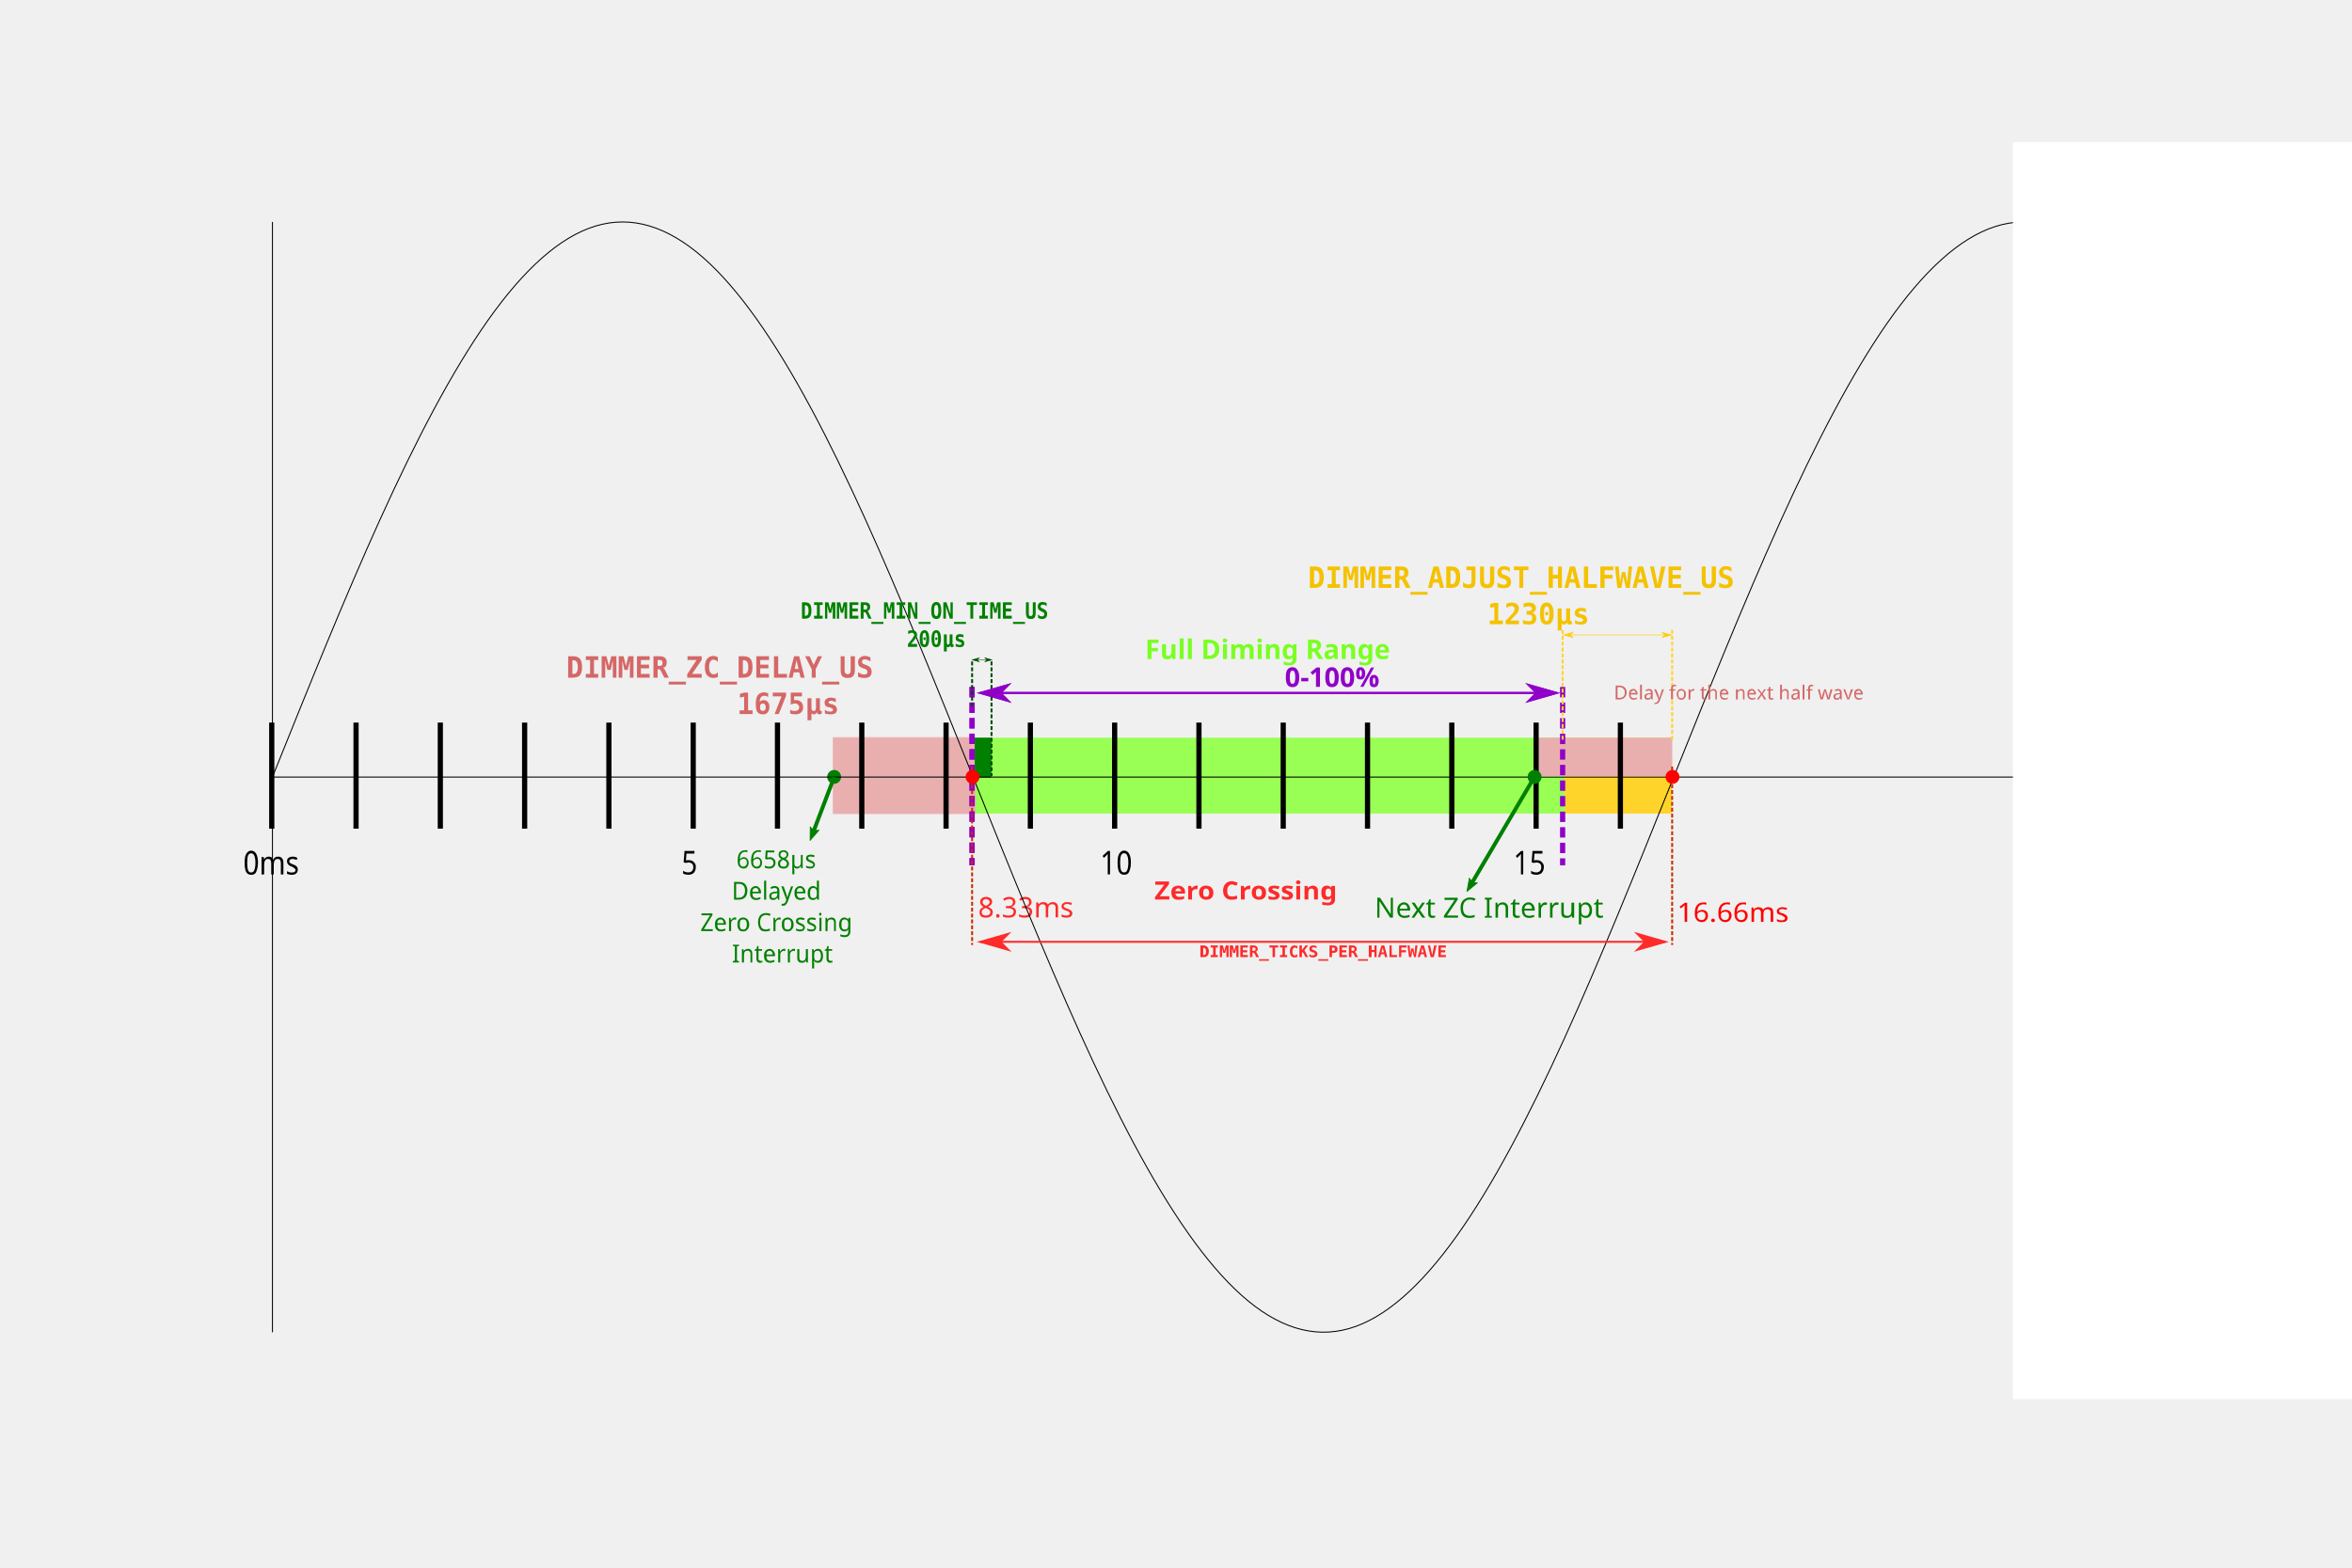
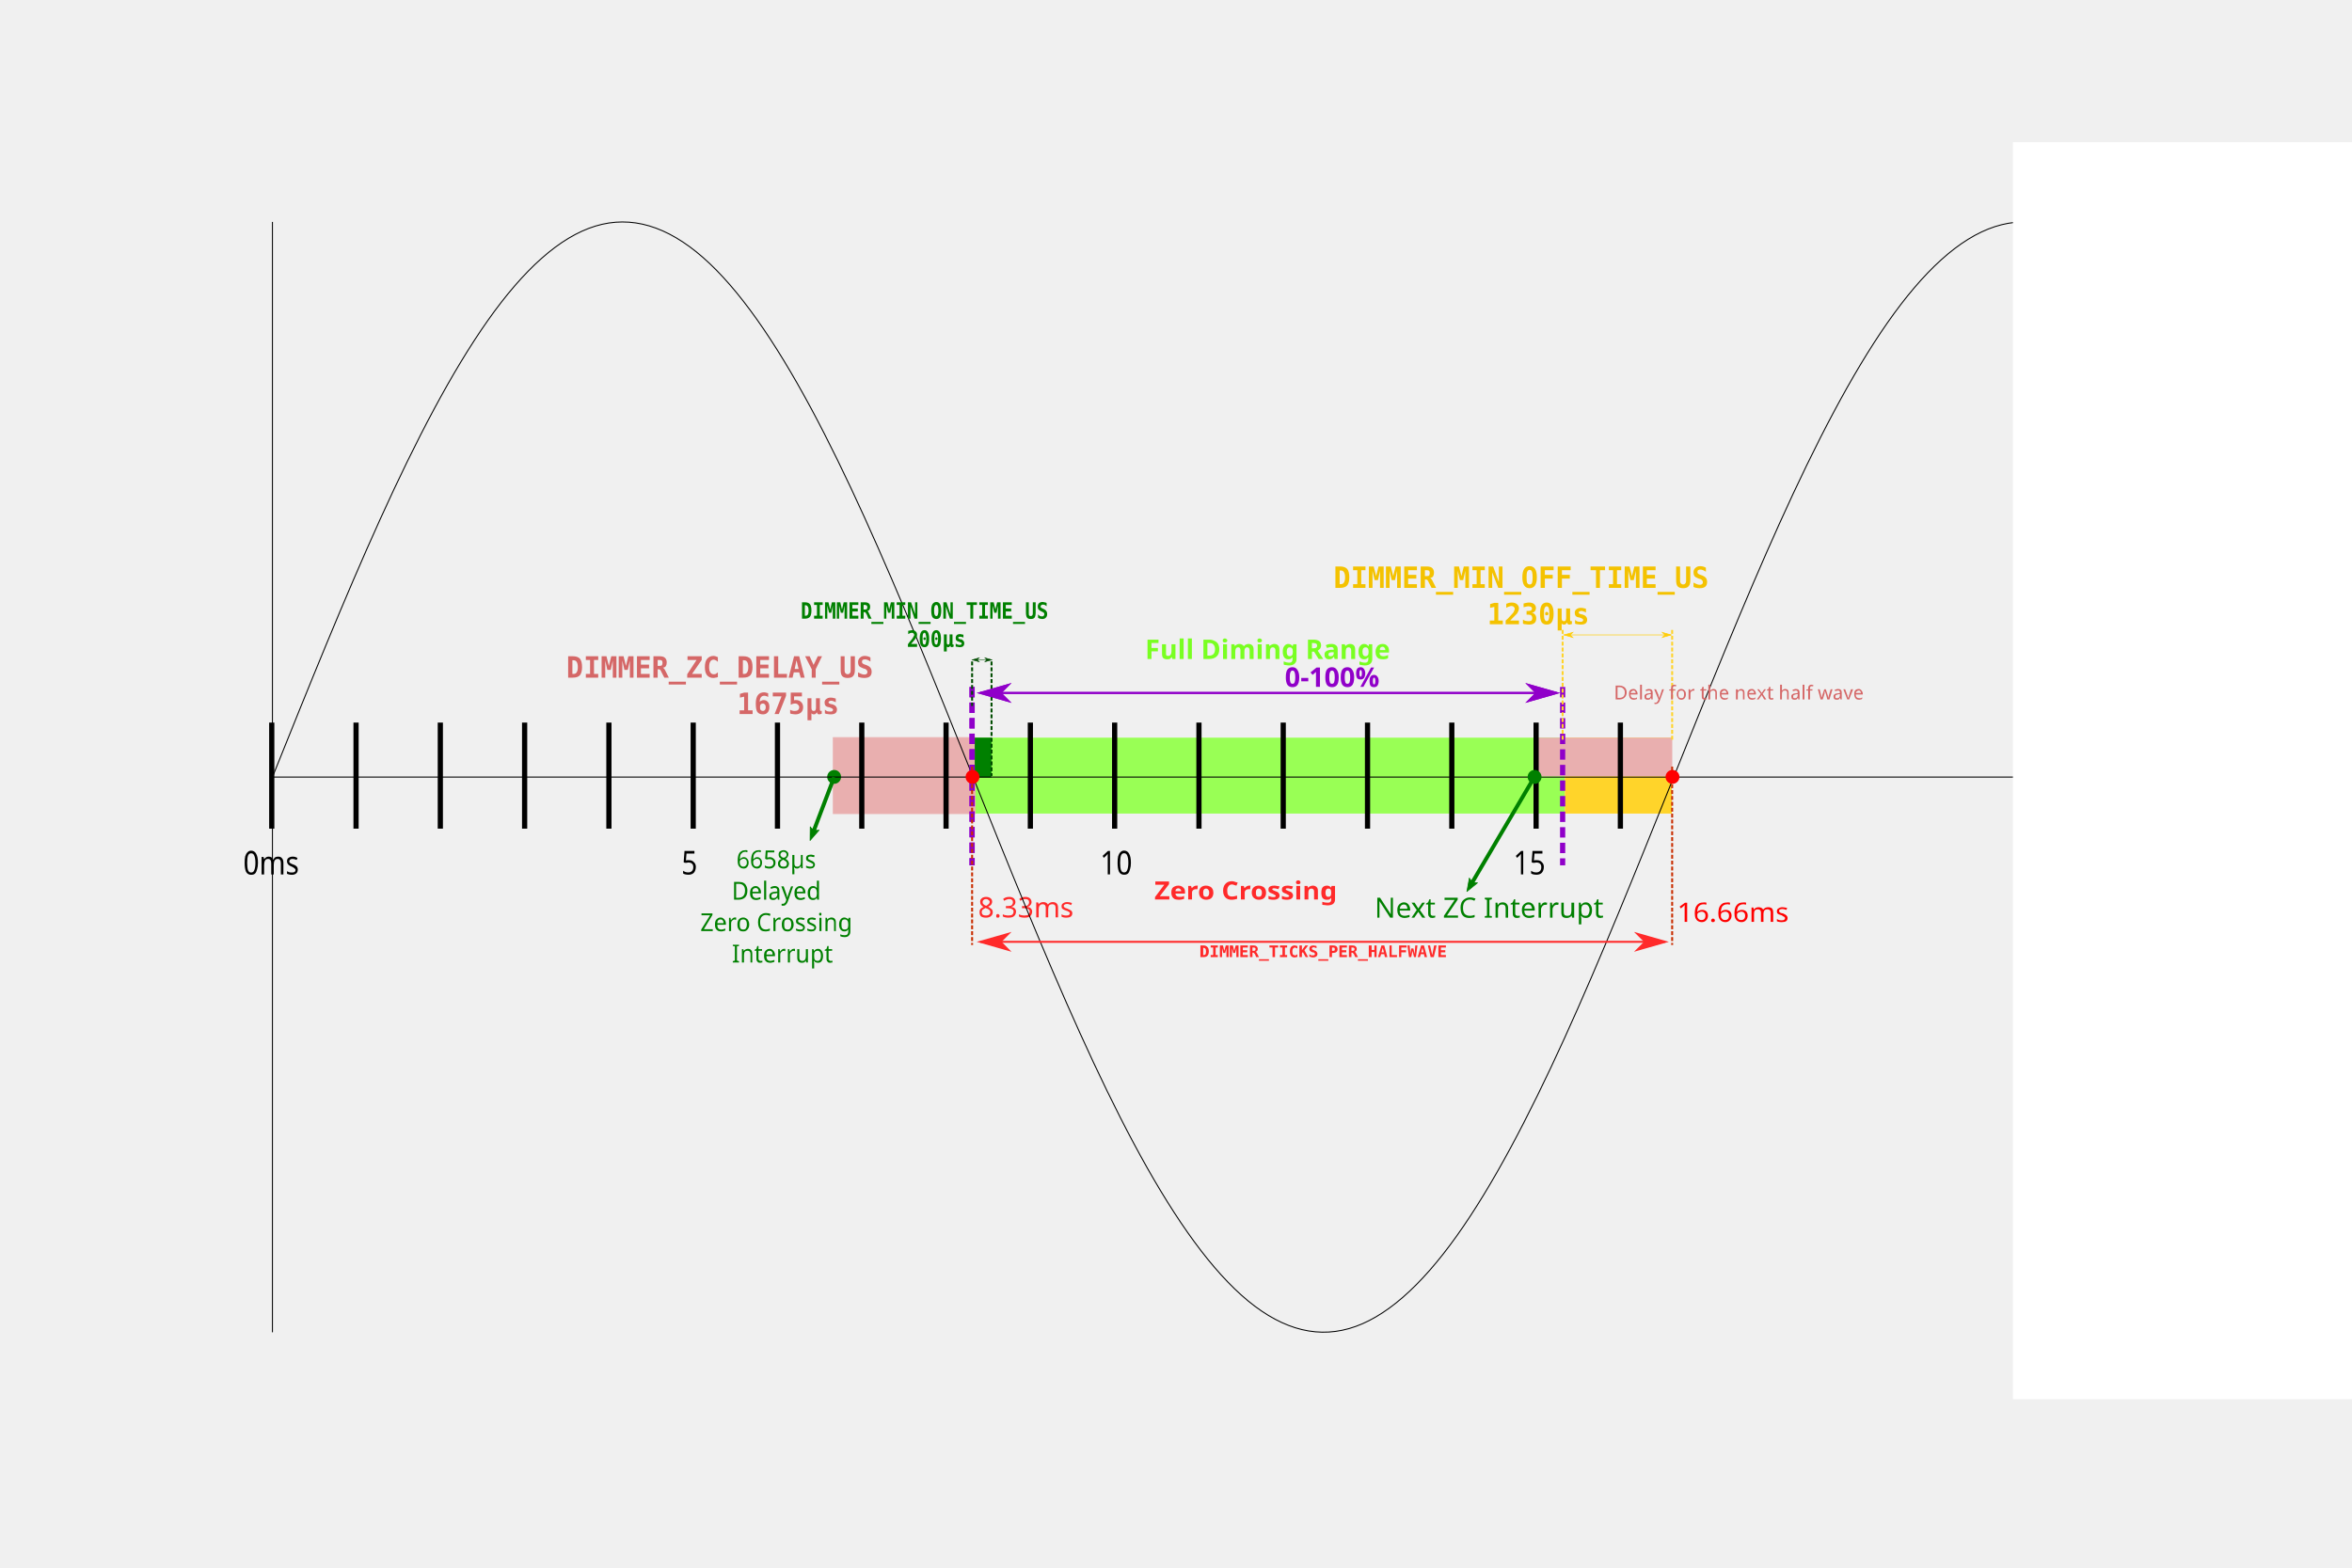
<svg xmlns="http://www.w3.org/2000/svg" width="120mm" height="80mm" viewBox="0 0 120 80" version="1.1" id="svg8">
  <defs id="defs2">
    <marker orient="auto" refY="0" refX="0" id="marker19176" style="overflow:visible">
      <path id="path19174" d="M 0,0 5,-5 -12.5,0 5,5 Z" style="fill:#ffcd09;fill-opacity:1;fill-rule:evenodd;stroke:#ffcd09;stroke-width:1pt;stroke-opacity:1" transform="matrix(-0.8,0,0,-0.8,-10,0)" />
    </marker>
    <marker orient="auto" refY="0" refX="0" id="marker19052" style="overflow:visible">
      <path id="path19050" d="M 0,0 5,-5 -12.5,0 5,5 Z" style="fill:#ffcd09;fill-opacity:1;fill-rule:evenodd;stroke:#ffcd09;stroke-width:1pt;stroke-opacity:1" transform="matrix(0.8,0,0,0.8,10,0)" />
    </marker>
    <marker style="overflow:visible" id="marker17458" refX="0" refY="0" orient="auto">
      <path transform="matrix(-0.8,0,0,-0.8,-10,0)" style="fill:#004c00;fill-opacity:1;fill-rule:evenodd;stroke:#004c00;stroke-width:1pt;stroke-opacity:1" d="M 0,0 5,-5 -12.5,0 5,5 Z" id="path17456" />
    </marker>
    <marker style="overflow:visible" id="marker17346" refX="0" refY="0" orient="auto">
      <path transform="matrix(0.8,0,0,0.8,10,0)" style="fill:#004c00;fill-opacity:1;fill-rule:evenodd;stroke:#004c00;stroke-width:1pt;stroke-opacity:1" d="M 0,0 5,-5 -12.5,0 5,5 Z" id="path17344" />
    </marker>
    <marker orient="auto" refY="0" refX="0" id="marker17226" style="overflow:visible">
      <path id="path17224" d="M 0,0 5,-5 -12.5,0 5,5 Z" style="fill:#9000c9;fill-opacity:1;fill-rule:evenodd;stroke:#9000c9;stroke-width:1pt;stroke-opacity:1" transform="matrix(-0.8,0,0,-0.8,-10,0)" />
    </marker>
    <marker orient="auto" refY="0" refX="0" id="marker17126" style="overflow:visible">
      <path id="path17124" d="M 0,0 5,-5 -12.5,0 5,5 Z" style="fill:#9000c9;fill-opacity:1;fill-rule:evenodd;stroke:#9000c9;stroke-width:1pt;stroke-opacity:1" transform="matrix(0.8,0,0,0.8,10,0)" />
    </marker>
    <marker style="overflow:visible" id="marker15830" refX="0" refY="0" orient="auto">
      <path transform="matrix(-0.8,0,0,-0.8,-10,0)" style="fill:#9000c9;fill-opacity:1;fill-rule:evenodd;stroke:#9000c9;stroke-width:1pt;stroke-opacity:1" d="M 0,0 5,-5 -12.5,0 5,5 Z" id="path15828" />
    </marker>
    <marker style="overflow:visible" id="marker15742" refX="0" refY="0" orient="auto">
      <path transform="matrix(0.8,0,0,0.8,10,0)" style="fill:#9000c9;fill-opacity:1;fill-rule:evenodd;stroke:#9000c9;stroke-width:1pt;stroke-opacity:1" d="M 0,0 5,-5 -12.5,0 5,5 Z" id="path15740" />
    </marker>
    <marker orient="auto" refY="0" refX="0" id="Arrow1Lend" style="overflow:visible">
      <path id="path5184" d="M 0,0 5,-5 -12.5,0 5,5 Z" style="fill:#ff2a2a;fill-opacity:1;fill-rule:evenodd;stroke:#ff2a2a;stroke-width:1pt;stroke-opacity:1" transform="matrix(-0.8,0,0,-0.8,-10,0)" />
    </marker>
    <marker orient="auto" refY="0" refX="0" id="Arrow1Lstart" style="overflow:visible">
      <path id="path5181" d="M 0,0 5,-5 -12.5,0 5,5 Z" style="fill:#ff2a2a;fill-opacity:1;fill-rule:evenodd;stroke:#ff2a2a;stroke-width:1pt;stroke-opacity:1" transform="matrix(0.8,0,0,0.8,10,0)" />
    </marker>
    <marker style="overflow:visible" id="marker12245" refX="0" refY="0" orient="auto">
      <path transform="matrix(-0.3,0,0,-0.3,0.69,0)" d="M 8.719,4.034 -2.207,0.016 8.719,-4.002 c -1.745,2.372 -1.735,5.617 -6e-7,8.035 z" style="fill:#008000;fill-opacity:1;fill-rule:evenodd;stroke:#008000;stroke-width:0.625;stroke-linejoin:round;stroke-opacity:1" id="path12243" />
    </marker>
    <marker orient="auto" refY="0" refX="0" id="Arrow2Send" style="overflow:visible">
      <path id="path5214" style="fill:#008000;fill-opacity:1;fill-rule:evenodd;stroke:#008000;stroke-width:0.625;stroke-linejoin:round;stroke-opacity:1" d="M 8.719,4.034 -2.207,0.016 8.719,-4.002 c -1.745,2.372 -1.735,5.617 -6e-7,8.035 z" transform="matrix(-0.3,0,0,-0.3,0.69,0)" />
    </marker>
    <marker style="overflow:visible" id="marker11061" refX="0" refY="0" orient="auto">
      <path transform="scale(-0.6)" d="M 8.719,4.034 -2.207,0.016 8.719,-4.002 c -1.745,2.372 -1.735,5.617 -6e-7,8.035 z" style="fill:#99ff55;fill-opacity:1;fill-rule:evenodd;stroke:#000000;stroke-width:0.625;stroke-linejoin:round;stroke-opacity:1" id="path11059" />
    </marker>
    <marker style="overflow:visible" id="marker10284" refX="0" refY="0" orient="auto">
      <path transform="scale(-0.6)" d="M 8.719,4.034 -2.207,0.016 8.719,-4.002 c -1.745,2.372 -1.735,5.617 -6e-7,8.035 z" style="fill:#ffd42a;fill-opacity:1;fill-rule:evenodd;stroke:#ffcd09;stroke-width:0.625;stroke-linejoin:round;stroke-opacity:1" id="path10282" />
    </marker>
    <marker style="overflow:visible" id="marker8936" refX="0" refY="0" orient="auto">
      <path transform="scale(-0.6)" d="M 8.719,4.034 -2.207,0.016 8.719,-4.002 c -1.745,2.372 -1.735,5.617 -6e-7,8.035 z" style="fill:#e9afaf;fill-opacity:1;fill-rule:evenodd;stroke:#e29797;stroke-width:0.625;stroke-linejoin:round;stroke-opacity:1" id="path8934" />
    </marker>
    <marker style="overflow:visible" id="marker8274" refX="0" refY="0" orient="auto">
      <path transform="scale(-0.6)" d="M 8.719,4.034 -2.207,0.016 8.719,-4.002 c -1.745,2.372 -1.735,5.617 -6e-7,8.035 z" style="fill:#008000;fill-opacity:1;fill-rule:evenodd;stroke:#004c00;stroke-width:0.625;stroke-linejoin:round;stroke-opacity:1" id="path8272" />
    </marker>
    <marker orient="auto" refY="0" refX="0" id="Arrow2Lend" style="overflow:visible">
      <path id="path5202" style="fill:#000000;fill-opacity:1;fill-rule:evenodd;stroke:#000000;stroke-width:0.625;stroke-linejoin:round;stroke-opacity:1" d="M 8.719,4.034 -2.207,0.016 8.719,-4.002 c -1.745,2.372 -1.735,5.617 -6e-7,8.035 z" transform="matrix(-1.1,0,0,-1.1,-1.1,0)" />
    </marker>
    <marker orient="auto" refY="0" refX="0" id="Arrow2Lstart" style="overflow:visible">
      <path id="path5199" style="fill:#000000;fill-opacity:1;fill-rule:evenodd;stroke:#000000;stroke-width:0.625;stroke-linejoin:round;stroke-opacity:1" d="M 8.719,4.034 -2.207,0.016 8.719,-4.002 c -1.745,2.372 -1.735,5.617 -6e-7,8.035 z" transform="matrix(1.1,0,0,1.1,1.1,0)" />
    </marker>
  </defs>
  <g id="layer1" transform="translate(0,-217)">
    <g id="g22550" transform="translate(7.366,0.508)">
      <g transform="translate(-19.77794,117.6558)" id="g22281">
        <rect style="opacity:1;vector-effect:none;fill:#99ff55;fill-opacity:1;stroke:none;stroke-width:0.05;stroke-linecap:butt;stroke-linejoin:miter;stroke-miterlimit:4;stroke-dasharray:none;stroke-dashoffset:0;stroke-opacity:1;paint-order:fill markers stroke" id="rect5117" width="30.206" height="3.874" x="62.042" y="136.479" />
        <rect y="136.479" x="92.248" height="3.874" width="5.458" id="rect5119" style="opacity:1;vector-effect:none;fill:#ffd42a;fill-opacity:1;stroke:none;stroke-width:0.05;stroke-linecap:butt;stroke-linejoin:miter;stroke-miterlimit:4;stroke-dasharray:none;stroke-dashoffset:0;stroke-opacity:1;paint-order:fill markers stroke" />
        <rect style="opacity:1;vector-effect:none;fill:#e9afaf;fill-opacity:1;stroke:#e9afaf;stroke-width:0.05;stroke-linecap:butt;stroke-linejoin:miter;stroke-miterlimit:4;stroke-dasharray:none;stroke-dashoffset:0;stroke-opacity:1;paint-order:fill markers stroke" id="rect5113" width="7.229" height="3.874" x="54.93" y="136.479" />
        <text xml:space="preserve" style="font-style:normal;font-variant:normal;font-weight:normal;font-stretch:normal;font-size:1.398px;line-height:1.25;font-family:sans-serif;-inkscape-font-specification:'sans-serif, Normal';font-variant-ligatures:normal;font-variant-caps:normal;font-variant-numeric:normal;font-feature-settings:normal;text-align:start;letter-spacing:0px;word-spacing:0px;writing-mode:lr-tb;text-anchor:start;fill:#ff0000;fill-opacity:1;stroke:none;stroke-width:0.265" x="95.465" y="149.716" id="text4973" transform="scale(1.026329,0.9743462)">
          <tspan id="tspan4971" x="95.465" y="149.716" style="font-style:normal;font-variant:normal;font-weight:normal;font-stretch:normal;font-size:1.398px;font-family:sans-serif;-inkscape-font-specification:'sans-serif, Normal';font-variant-ligatures:normal;font-variant-caps:normal;font-variant-numeric:normal;font-feature-settings:normal;text-align:start;writing-mode:lr-tb;text-anchor:start;fill:#ff0000;stroke-width:0.265">16.66ms</tspan>
        </text>
        <text transform="scale(0.9256078,1.080371)" id="text4987" y="132.79" x="26.816" style="font-style:normal;font-variant:normal;font-weight:normal;font-stretch:normal;font-size:1.55px;line-height:1.25;font-family:sans-serif;-inkscape-font-specification:'sans-serif, Normal';font-variant-ligatures:normal;font-variant-caps:normal;font-variant-numeric:normal;font-feature-settings:normal;text-align:start;letter-spacing:0px;word-spacing:0px;writing-mode:lr-tb;text-anchor:start;fill:#000000;fill-opacity:1;stroke:none;stroke-width:0.265" xml:space="preserve">
          <tspan style="font-style:normal;font-variant:normal;font-weight:normal;font-stretch:normal;font-size:1.55px;font-family:sans-serif;-inkscape-font-specification:'sans-serif, Normal';font-variant-ligatures:normal;font-variant-caps:normal;font-variant-numeric:normal;font-feature-settings:normal;text-align:start;writing-mode:lr-tb;text-anchor:start;stroke-width:0.265" y="132.79" x="26.816" id="tspan4985">0ms</tspan>
        </text>
        <text transform="scale(0.9256078,1.080371)" id="text4987-6" y="132.786" x="50.969" style="font-style:normal;font-variant:normal;font-weight:normal;font-stretch:normal;font-size:1.55px;line-height:1.25;font-family:sans-serif;-inkscape-font-specification:'sans-serif, Normal';font-variant-ligatures:normal;font-variant-caps:normal;font-variant-numeric:normal;font-feature-settings:normal;text-align:start;letter-spacing:0px;word-spacing:0px;writing-mode:lr-tb;text-anchor:start;fill:#000000;fill-opacity:1;stroke:none;stroke-width:0.265" xml:space="preserve">
          <tspan style="font-style:normal;font-variant:normal;font-weight:normal;font-stretch:normal;font-size:1.55px;font-family:sans-serif;-inkscape-font-specification:'sans-serif, Normal';font-variant-ligatures:normal;font-variant-caps:normal;font-variant-numeric:normal;font-feature-settings:normal;text-align:start;writing-mode:lr-tb;text-anchor:start;stroke-width:0.265" y="132.786" x="50.969" id="tspan4985-5">5</tspan>
        </text>
        <text xml:space="preserve" style="font-style:normal;font-variant:normal;font-weight:normal;font-stretch:normal;font-size:1.55px;line-height:1.25;font-family:sans-serif;-inkscape-font-specification:'sans-serif, Normal';font-variant-ligatures:normal;font-variant-caps:normal;font-variant-numeric:normal;font-feature-settings:normal;text-align:start;letter-spacing:0px;word-spacing:0px;writing-mode:lr-tb;text-anchor:start;fill:#000000;fill-opacity:1;stroke:none;stroke-width:0.265" x="74.047" y="132.786" id="text5009" transform="scale(0.9256078,1.080371)">
          <tspan id="tspan5007" x="74.047" y="132.786" style="font-style:normal;font-variant:normal;font-weight:normal;font-stretch:normal;font-size:1.55px;font-family:sans-serif;-inkscape-font-specification:'sans-serif, Normal';font-variant-ligatures:normal;font-variant-caps:normal;font-variant-numeric:normal;font-feature-settings:normal;text-align:start;writing-mode:lr-tb;text-anchor:start;stroke-width:0.265">10</tspan>
        </text>
        <text transform="scale(0.9256078,1.080371)" id="text5013" y="132.786" x="96.823" style="font-style:normal;font-variant:normal;font-weight:normal;font-stretch:normal;font-size:1.55px;line-height:1.25;font-family:sans-serif;-inkscape-font-specification:'sans-serif, Normal';font-variant-ligatures:normal;font-variant-caps:normal;font-variant-numeric:normal;font-feature-settings:normal;text-align:start;letter-spacing:0px;word-spacing:0px;writing-mode:lr-tb;text-anchor:start;fill:#000000;fill-opacity:1;stroke:none;stroke-width:0.265" xml:space="preserve">
          <tspan style="font-style:normal;font-variant:normal;font-weight:normal;font-stretch:normal;font-size:1.55px;font-family:sans-serif;-inkscape-font-specification:'sans-serif, Normal';font-variant-ligatures:normal;font-variant-caps:normal;font-variant-numeric:normal;font-feature-settings:normal;text-align:start;writing-mode:lr-tb;text-anchor:start;stroke-width:0.265" y="132.786" x="96.823" id="tspan5011">15</tspan>
        </text>
        <text transform="scale(1.003051,0.9969587)" id="text5039" y="146.096" x="62.123" style="font-style:normal;font-variant:normal;font-weight:normal;font-stretch:normal;font-size:1.43px;line-height:1.25;font-family:sans-serif;-inkscape-font-specification:'sans-serif, Normal';font-variant-ligatures:normal;font-variant-caps:normal;font-variant-numeric:normal;font-feature-settings:normal;text-align:start;letter-spacing:0px;word-spacing:0px;writing-mode:lr-tb;text-anchor:start;fill:#ff2a2a;fill-opacity:1;stroke:none;stroke-width:0.265" xml:space="preserve">
          <tspan id="tspan5041" x="62.123" y="146.096" style="stroke-width:0.265">8.33ms</tspan>
        </text>
        <rect style="opacity:1;vector-effect:none;fill:#008000;fill-opacity:1;stroke:none;stroke-width:0.05;stroke-linecap:butt;stroke-linejoin:miter;stroke-miterlimit:4;stroke-dasharray:none;stroke-dashoffset:0;stroke-opacity:1;paint-order:fill markers stroke" id="rect6166" width="0.848" height="2.037" x="62.144" y="136.479" />
        <circle r="0.354" cy="138.482" cx="54.97" id="circle5083" style="opacity:1;vector-effect:none;fill:#008000;fill-opacity:1;stroke:none;stroke-width:0.05;stroke-linecap:butt;stroke-linejoin:miter;stroke-miterlimit:4;stroke-dasharray:none;stroke-dashoffset:0;stroke-opacity:1;paint-order:fill markers stroke" />
        <text xml:space="preserve" style="font-style:normal;font-variant:normal;font-weight:normal;font-stretch:normal;font-size:1.239px;line-height:1.25;font-family:sans-serif;-inkscape-font-specification:'sans-serif, Normal';font-variant-ligatures:normal;font-variant-caps:normal;font-variant-numeric:normal;font-feature-settings:normal;text-align:center;letter-spacing:0px;word-spacing:0px;writing-mode:lr-tb;text-anchor:middle;fill:#008000;fill-opacity:1;stroke:none;stroke-width:0.265" x="55.58" y="138.389" id="text5105" transform="scale(0.9667709,1.034371)">
          <tspan y="138.389" x="55.58" id="tspan5103" style="stroke-width:0.265">6658µs</tspan>
          <tspan y="139.939" x="55.58" id="tspan5107" style="stroke-width:0.265">Delayed</tspan>
          <tspan y="141.488" x="55.58" id="tspan5111" style="stroke-width:0.265">Zero Crossing</tspan>
          <tspan y="143.037" x="55.58" id="tspan5109" style="stroke-width:0.265">Interrupt</tspan>
        </text>
        <text transform="scale(1.039874,0.9616546)" id="text5039-6" y="150.509" x="68.575" style="font-style:normal;font-variant:normal;font-weight:bold;font-stretch:normal;font-size:1.326px;line-height:1.25;font-family:sans-serif;-inkscape-font-specification:'sans-serif, Bold';font-variant-ligatures:normal;font-variant-caps:normal;font-variant-numeric:normal;font-feature-settings:normal;text-align:start;letter-spacing:0px;word-spacing:0px;writing-mode:lr-tb;text-anchor:start;fill:#ff2a2a;fill-opacity:1;stroke:none;stroke-width:0.265" xml:space="preserve">
          <tspan style="font-style:normal;font-variant:normal;font-weight:bold;font-stretch:normal;font-size:1.326px;font-family:sans-serif;-inkscape-font-specification:'sans-serif, Bold';font-variant-ligatures:normal;font-variant-caps:normal;font-variant-numeric:normal;font-feature-settings:normal;text-align:start;writing-mode:lr-tb;text-anchor:start;stroke-width:0.265" id="tspan5041-9" x="68.575" y="150.509">Zero Crossing</tspan>
          <tspan style="font-style:normal;font-variant:normal;font-weight:bold;font-stretch:normal;font-size:1.326px;font-family:sans-serif;-inkscape-font-specification:'sans-serif, Bold';font-variant-ligatures:normal;font-variant-caps:normal;font-variant-numeric:normal;font-feature-settings:normal;text-align:start;writing-mode:lr-tb;text-anchor:start;stroke-width:0.265" x="68.575" y="152.167" id="tspan14449" />
        </text>
        <path style="fill:none;stroke:#9000c9;stroke-width:0.265;stroke-linecap:butt;stroke-linejoin:miter;stroke-miterlimit:4;stroke-dasharray:0.529, 0.265;stroke-dashoffset:0;stroke-opacity:1" d="m 62.009,133.892 v 9.102" id="path10996" />
        <path id="path4905" title="t sin(7*t)" d="M 26.312,138.491 H 185.623 m -159.311,28.331 v -56.661 m 0,28.331 c 1.831,-4.559 3.662,-9.113 5.493,-13.152 1.831,-4.038 3.662,-7.551 5.493,-10.146 1.831,-2.595 3.662,-4.263 5.493,-4.821 1.831,-0.558 3.662,1e-4 5.493,1.606 1.831,1.606 3.662,4.263 5.493,7.666 1.831,3.403 3.662,7.551 5.493,11.973 1.831,4.423 3.662,9.113 5.493,13.544 1.831,4.431 3.662,8.593 5.493,12.02 1.831,3.427 3.662,6.108 5.493,7.747 1.831,1.639 3.662,2.227 5.493,1.705 1.831,-0.523 3.662,-2.162 5.493,-4.728 1.831,-2.566 3.662,-6.058 5.493,-10.08 1.831,-4.022 3.662,-8.569 5.493,-13.128 1.831,-4.559 3.662,-9.121 5.493,-13.175 1.831,-4.054 3.662,-7.589 5.493,-10.211 1.831,-2.622 3.662,-4.322 5.493,-4.913 1.831,-0.591 3.662,-0.067 5.493,1.508 1.831,1.575 3.662,4.203 5.493,7.584 1.831,3.381 3.662,7.513 5.493,11.927 1.831,4.414 3.662,9.105 5.493,13.544 1.831,4.439 3.662,8.616 5.493,12.065 1.831,3.449 3.662,6.158 5.493,7.829 1.831,1.67 3.662,2.293 5.493,1.803 1.831,-0.49 3.662,-2.097 5.493,-4.635 1.831,-2.538 3.662,-6.007 5.493,-10.013 1.831,-4.006 3.662,-8.545 5.493,-13.103 1.831,-4.558 3.662,-9.129 5.493,-13.198 1.831,-4.069 3.662,-7.627 5.493,-10.276 1.831,-2.65 3.662,-4.381 5.493,-5.006" style="opacity:1;vector-effect:none;fill:none;fill-opacity:1;stroke:#000000;stroke-width:0.05;stroke-linecap:butt;stroke-linejoin:miter;stroke-miterlimit:4;stroke-dasharray:none;stroke-dashoffset:0;stroke-opacity:1;paint-order:fill markers stroke" />
        <rect y="136.481" x="90.719" height="1.97" width="7.012" id="rect5141" style="opacity:1;vector-effect:none;fill:#e9afaf;fill-opacity:1;stroke:none;stroke-width:0.05;stroke-linecap:butt;stroke-linejoin:miter;stroke-miterlimit:4;stroke-dasharray:none;stroke-dashoffset:0;stroke-opacity:1;paint-order:fill markers stroke" />
        <g id="g4969" transform="translate(-2.0574,-29.0576)">
          <path id="path4916" d="m 54.137,164.768 v 5.412" style="fill:none;stroke:#000000;stroke-width:0.265px;stroke-linecap:butt;stroke-linejoin:miter;stroke-opacity:1" />
          <path style="fill:none;stroke:#000000;stroke-width:0.265px;stroke-linecap:butt;stroke-linejoin:miter;stroke-opacity:1" d="m 58.438,164.768 v 5.412" id="path4918" />
          <path id="path4920" d="m 62.738,164.768 v 5.412" style="fill:none;stroke:#000000;stroke-width:0.265px;stroke-linecap:butt;stroke-linejoin:miter;stroke-opacity:1" />
          <path style="fill:none;stroke:#000000;stroke-width:0.265px;stroke-linecap:butt;stroke-linejoin:miter;stroke-opacity:1" d="m 67.039,164.768 v 5.412" id="path4922" />
          <path id="path4924" d="m 28.334,164.768 v 5.412" style="fill:none;stroke:#000000;stroke-width:0.265px;stroke-linecap:butt;stroke-linejoin:miter;stroke-opacity:1" />
          <path style="fill:none;stroke:#000000;stroke-width:0.265px;stroke-linecap:butt;stroke-linejoin:miter;stroke-opacity:1" d="m 32.635,164.768 v 5.412" id="path4926" />
          <path id="path4928" d="m 36.935,164.768 v 5.412" style="fill:none;stroke:#000000;stroke-width:0.265px;stroke-linecap:butt;stroke-linejoin:miter;stroke-opacity:1" />
          <path style="fill:none;stroke:#000000;stroke-width:0.265px;stroke-linecap:butt;stroke-linejoin:miter;stroke-opacity:1" d="m 41.236,164.768 v 5.412" id="path4930" />
          <path id="path4932" d="m 45.536,164.768 v 5.412" style="fill:none;stroke:#000000;stroke-width:0.265px;stroke-linecap:butt;stroke-linejoin:miter;stroke-opacity:1" />
          <path style="fill:none;stroke:#000000;stroke-width:0.265px;stroke-linecap:butt;stroke-linejoin:miter;stroke-opacity:1" d="m 49.837,164.768 v 5.412" id="path4934" />
          <path id="path4938" d="m 71.339,164.768 v 5.412" style="fill:none;stroke:#000000;stroke-width:0.265px;stroke-linecap:butt;stroke-linejoin:miter;stroke-opacity:1" />
          <path style="fill:none;stroke:#000000;stroke-width:0.265px;stroke-linecap:butt;stroke-linejoin:miter;stroke-opacity:1" d="m 75.64,164.768 v 5.412" id="path4940" />
          <path id="path4942" d="m 79.94,164.768 v 5.412" style="fill:none;stroke:#000000;stroke-width:0.265px;stroke-linecap:butt;stroke-linejoin:miter;stroke-opacity:1" />
          <path style="fill:none;stroke:#000000;stroke-width:0.265px;stroke-linecap:butt;stroke-linejoin:miter;stroke-opacity:1" d="m 84.241,164.768 v 5.412" id="path4944" />
          <path id="path4946" d="m 88.541,164.768 v 5.412" style="fill:none;stroke:#000000;stroke-width:0.265px;stroke-linecap:butt;stroke-linejoin:miter;stroke-opacity:1" />
          <path style="fill:none;stroke:#000000;stroke-width:0.265px;stroke-linecap:butt;stroke-linejoin:miter;stroke-opacity:1" d="m 92.842,164.768 v 5.412" id="path4948" />
          <path id="path4950" d="m 97.142,164.768 v 5.412" style="fill:none;stroke:#000000;stroke-width:0.265px;stroke-linecap:butt;stroke-linejoin:miter;stroke-opacity:1" />
        </g>
        <circle style="opacity:1;vector-effect:none;fill:#008000;fill-opacity:1;stroke:none;stroke-width:0.05;stroke-linecap:butt;stroke-linejoin:miter;stroke-miterlimit:4;stroke-dasharray:none;stroke-dashoffset:0;stroke-opacity:1;paint-order:fill markers stroke" id="circle5139" cx="90.707" cy="138.482" r="0.354" />
        <text transform="scale(1.000133,0.9998675)" id="text5164" y="145.682" x="90.039" style="font-style:normal;font-variant:normal;font-weight:normal;font-stretch:normal;font-size:1.424px;line-height:1.25;font-family:sans-serif;-inkscape-font-specification:'sans-serif, Normal';font-variant-ligatures:normal;font-variant-caps:normal;font-variant-numeric:normal;font-feature-settings:normal;text-align:center;letter-spacing:0px;word-spacing:0px;writing-mode:lr-tb;text-anchor:middle;fill:#008000;fill-opacity:1;stroke:none;stroke-width:0.265" xml:space="preserve">
          <tspan id="tspan5162" x="90.039" y="145.682" style="stroke-width:0.265">Next ZC Interrupt</tspan>
        </text>
        <text xml:space="preserve" style="font-style:normal;font-variant:normal;font-weight:bold;font-stretch:normal;font-size:1.465px;line-height:1.25;font-family:Consolas;-inkscape-font-specification:'Consolas, Bold';font-variant-ligatures:normal;font-variant-caps:normal;font-variant-numeric:normal;font-feature-settings:normal;text-align:center;letter-spacing:0px;word-spacing:0px;writing-mode:lr-tb;text-anchor:middle;fill:#d56767;fill-opacity:1;stroke:none;stroke-width:0.265" x="54.658" y="131.621" id="text5177" transform="scale(0.9865356,1.013648)">
          <tspan id="tspan5175" x="54.658" y="131.621" style="font-style:normal;font-variant:normal;font-weight:bold;font-stretch:normal;font-size:1.465px;font-family:Consolas;-inkscape-font-specification:'Consolas, Bold';font-variant-ligatures:normal;font-variant-caps:normal;font-variant-numeric:normal;font-feature-settings:normal;text-align:center;writing-mode:lr-tb;text-anchor:middle;fill:#d56767;fill-opacity:1;stroke-width:0.265">DIMMER_ZC_DELAY_US</tspan>
          <tspan x="54.658" y="133.452" style="font-style:normal;font-variant:normal;font-weight:bold;font-stretch:normal;font-size:1.465px;font-family:Consolas;-inkscape-font-specification:'Consolas, Bold';font-variant-ligatures:normal;font-variant-caps:normal;font-variant-numeric:normal;font-feature-settings:normal;text-align:center;writing-mode:lr-tb;text-anchor:middle;fill:#d56767;fill-opacity:1;stroke-width:0.265" id="tspan6162">        1675µs</tspan>
          <tspan x="54.658" y="135.283" style="font-style:normal;font-variant:normal;font-weight:bold;font-stretch:normal;font-size:1.465px;font-family:Consolas;-inkscape-font-specification:'Consolas, Bold';font-variant-ligatures:normal;font-variant-caps:normal;font-variant-numeric:normal;font-feature-settings:normal;text-align:center;writing-mode:lr-tb;text-anchor:middle;fill:#d56767;fill-opacity:1;stroke-width:0.265" id="tspan6160" />
        </text>
        <text transform="scale(0.9342073,1.070426)" id="text6158" y="121.831" x="67.32" style="font-style:normal;font-variant:normal;font-weight:bold;font-stretch:normal;font-size:1.071px;line-height:1.25;font-family:Consolas;-inkscape-font-specification:'Consolas, Bold';font-variant-ligatures:normal;font-variant-caps:normal;font-variant-numeric:normal;font-feature-settings:normal;text-align:center;letter-spacing:0px;word-spacing:0px;writing-mode:lr-tb;text-anchor:middle;fill:#008000;fill-opacity:1;stroke:none;stroke-width:0.265" xml:space="preserve">
          <tspan style="font-style:normal;font-variant:normal;font-weight:bold;font-stretch:normal;font-size:1.071px;font-family:Consolas;-inkscape-font-specification:'Consolas, Bold';font-variant-ligatures:normal;font-variant-caps:normal;font-variant-numeric:normal;font-feature-settings:normal;text-align:center;writing-mode:lr-tb;text-anchor:middle;fill:#008000;fill-opacity:1;stroke-width:0.265" y="121.831" x="67.32" id="tspan6156">DIMMER_MIN_ON_TIME_US</tspan>
          <tspan style="font-style:normal;font-variant:normal;font-weight:bold;font-stretch:normal;font-size:1.071px;font-family:Consolas;-inkscape-font-specification:'Consolas, Bold';font-variant-ligatures:normal;font-variant-caps:normal;font-variant-numeric:normal;font-feature-settings:normal;text-align:center;writing-mode:lr-tb;text-anchor:middle;fill:#008000;fill-opacity:1;stroke-width:0.265" y="123.17" x="67.32" id="tspan6164">200µs</tspan>
        </text>
        <text xml:space="preserve" style="font-style:normal;font-variant:normal;font-weight:bold;font-stretch:normal;font-size:1.465px;line-height:1.25;font-family:Consolas;-inkscape-font-specification:'Consolas, Bold';font-variant-ligatures:normal;font-variant-caps:normal;font-variant-numeric:normal;font-feature-settings:normal;text-align:center;letter-spacing:0px;word-spacing:0px;writing-mode:lr-tb;text-anchor:middle;fill:#f4c200;fill-opacity:1;stroke:none;stroke-width:0.265" x="96.102" y="127.101" id="text10986" transform="scale(0.9865356,1.013648)">
-           <tspan id="tspan10982" x="96.102" y="127.101" style="font-style:normal;font-variant:normal;font-weight:bold;font-stretch:normal;font-size:1.465px;font-family:Consolas;-inkscape-font-specification:'Consolas, Bold';font-variant-ligatures:normal;font-variant-caps:normal;font-variant-numeric:normal;font-feature-settings:normal;text-align:center;writing-mode:lr-tb;text-anchor:middle;fill:#f4c200;fill-opacity:1;stroke-width:0.265">DIMMER_ADJUST_HALFWAVE_US</tspan>
+           <tspan id="tspan10982" x="96.102" y="127.101" style="font-style:normal;font-variant:normal;font-weight:bold;font-stretch:normal;font-size:1.465px;font-family:Consolas;-inkscape-font-specification:'Consolas, Bold';font-variant-ligatures:normal;font-variant-caps:normal;font-variant-numeric:normal;font-feature-settings:normal;text-align:center;writing-mode:lr-tb;text-anchor:middle;fill:#f4c200;fill-opacity:1;stroke-width:0.265">DIMMER_MIN_OFF_TIME_US</tspan>
          <tspan id="tspan10984" x="96.102" y="128.932" style="font-style:normal;font-variant:normal;font-weight:bold;font-stretch:normal;font-size:1.465px;font-family:Consolas;-inkscape-font-specification:'Consolas, Bold';font-variant-ligatures:normal;font-variant-caps:normal;font-variant-numeric:normal;font-feature-settings:normal;text-align:center;writing-mode:lr-tb;text-anchor:middle;fill:#f4c200;fill-opacity:1;stroke-width:0.265">1230µs</tspan>
        </text>
        <path id="path11022" d="m 92.138,133.892 v 9.102" style="fill:none;stroke:#9000c9;stroke-width:0.265;stroke-linecap:butt;stroke-linejoin:miter;stroke-miterlimit:4;stroke-dasharray:0.53, 0.265;stroke-dashoffset:0;stroke-opacity:1" />
        <text xml:space="preserve" style="font-style:normal;font-variant:normal;font-weight:bold;font-stretch:normal;font-size:1.378px;line-height:1.25;font-family:sans-serif;-inkscape-font-specification:'sans-serif, Bold';font-variant-ligatures:normal;font-variant-caps:normal;font-variant-numeric:normal;font-feature-settings:normal;text-align:start;letter-spacing:0px;word-spacing:0px;writing-mode:lr-tb;text-anchor:start;fill:#79ff21;fill-opacity:1;stroke:none;stroke-width:0.265" x="71.012" y="132.133" id="text11045" transform="scale(0.9974928,1.002514)">
          <tspan y="132.133" x="71.012" id="tspan11043" style="font-style:normal;font-variant:normal;font-weight:bold;font-stretch:normal;font-size:1.378px;font-family:sans-serif;-inkscape-font-specification:'sans-serif, Bold';font-variant-ligatures:normal;font-variant-caps:normal;font-variant-numeric:normal;font-feature-settings:normal;text-align:start;writing-mode:lr-tb;text-anchor:start;fill:#79ff21;fill-opacity:1;stroke-width:0.265">Full Diming Range</tspan>
        </text>
        <text transform="scale(0.9974928,1.002514)" id="text11049" y="133.552" x="78.164" style="font-style:normal;font-variant:normal;font-weight:bold;font-stretch:normal;font-size:1.378px;line-height:1.25;font-family:sans-serif;-inkscape-font-specification:'sans-serif, Bold';font-variant-ligatures:normal;font-variant-caps:normal;font-variant-numeric:normal;font-feature-settings:normal;text-align:start;letter-spacing:0px;word-spacing:0px;writing-mode:lr-tb;text-anchor:start;fill:#9000c9;fill-opacity:1;stroke:none;stroke-width:0.265" xml:space="preserve">
          <tspan style="font-style:normal;font-variant:normal;font-weight:bold;font-stretch:normal;font-size:1.378px;font-family:sans-serif;-inkscape-font-specification:'sans-serif, Bold';font-variant-ligatures:normal;font-variant-caps:normal;font-variant-numeric:normal;font-feature-settings:normal;text-align:start;writing-mode:lr-tb;text-anchor:start;fill:#9000c9;fill-opacity:1;stroke-width:0.265" id="tspan11047" x="78.164" y="133.552">0-100%</tspan>
        </text>
        <path id="path11057" d="m 90.719,138.452 -3.328,5.644" style="fill:#008000;stroke:#008000;stroke-width:0.2;stroke-linecap:butt;stroke-linejoin:miter;stroke-miterlimit:4;stroke-dasharray:none;stroke-opacity:1;marker-end:url(#Arrow2Send)" />
        <path style="fill:#008000;stroke:#008000;stroke-width:0.2;stroke-linecap:butt;stroke-linejoin:miter;stroke-miterlimit:4;stroke-dasharray:none;stroke-opacity:1;marker-end:url(#marker12245)" d="m 54.969,138.499 -1.131,2.974" id="path12241" />
        <text transform="scale(1.020527,0.9798855)" id="text5039-6-0" y="150.708" x="72.127" style="font-style:normal;font-variant:normal;font-weight:bold;font-stretch:normal;font-size:0.822px;line-height:1.25;font-family:Consolas;-inkscape-font-specification:'Consolas, Bold';font-variant-ligatures:normal;font-variant-caps:normal;font-variant-numeric:normal;font-feature-settings:normal;text-align:start;letter-spacing:0px;word-spacing:0px;writing-mode:lr-tb;text-anchor:start;fill:#ff2a2a;fill-opacity:1;stroke:none;stroke-width:0.265" xml:space="preserve">
          <tspan style="font-style:normal;font-variant:normal;font-weight:bold;font-stretch:normal;font-size:0.822px;font-family:Consolas;-inkscape-font-specification:'Consolas, Bold';font-variant-ligatures:normal;font-variant-caps:normal;font-variant-numeric:normal;font-feature-settings:normal;text-align:start;writing-mode:lr-tb;text-anchor:start;stroke-width:0.265" id="tspan5041-9-6" x="72.127" y="150.708">DIMMER_TICKS_PER_HALFWAVE</tspan>
          <tspan style="font-style:normal;font-variant:normal;font-weight:bold;font-stretch:normal;font-size:0.822px;font-family:Consolas;-inkscape-font-specification:'Consolas, Bold';font-variant-ligatures:normal;font-variant-caps:normal;font-variant-numeric:normal;font-feature-settings:normal;text-align:start;writing-mode:lr-tb;text-anchor:start;stroke-width:0.265" x="72.127" y="151.736" id="tspan14449-8" />
        </text>
        <path style="fill:none;stroke:#ff2a2a;stroke-width:0.1;stroke-linecap:butt;stroke-linejoin:miter;stroke-miterlimit:4;stroke-dasharray:none;stroke-opacity:1;marker-start:url(#Arrow1Lstart);marker-end:url(#Arrow1Lend)" d="M 62.439,146.898 H 97.362" id="path14472" />
        <path id="path15738" d="M 62.439,134.198 H 91.817" style="fill:none;stroke:#9000c9;stroke-width:0.1;stroke-linecap:butt;stroke-linejoin:miter;stroke-miterlimit:4;stroke-dasharray:none;stroke-opacity:1;marker-start:url(#marker15742);marker-end:url(#marker15830)" />
        <path id="path16750" d="m 62.009,133.892 v 9.102" style="fill:none;stroke:#9000c9;stroke-width:0.265;stroke-linecap:butt;stroke-linejoin:miter;stroke-miterlimit:4;stroke-dasharray:0.529, 0.265;stroke-dashoffset:0;stroke-opacity:1" />
        <path style="fill:#ff0000;stroke:#c92d00;stroke-width:0.1;stroke-linecap:butt;stroke-linejoin:miter;stroke-miterlimit:4;stroke-dasharray:0.2, 0.1;stroke-dashoffset:0;stroke-opacity:1" d="m 97.726,137.956 v 9.102" id="path16752" />
        <path style="fill:#ff0000;stroke:#c92d00;stroke-width:0.1;stroke-linecap:butt;stroke-linejoin:miter;stroke-miterlimit:4;stroke-dasharray:0.2, 0.1;stroke-dashoffset:0;stroke-opacity:1" d="m 62.009,137.956 v 9.102" id="path16754" />
        <circle style="opacity:1;vector-effect:none;fill:#ff0000;fill-opacity:1;stroke:none;stroke-width:0.05;stroke-linecap:butt;stroke-linejoin:miter;stroke-miterlimit:4;stroke-dasharray:none;stroke-dashoffset:0;stroke-opacity:1;paint-order:fill markers stroke" id="path5043" cx="62.031" cy="138.482" r="0.354" />
        <circle r="0.354" cy="138.482" cx="97.743" id="circle5045" style="opacity:1;vector-effect:none;fill:#ff0000;fill-opacity:1;stroke:none;stroke-width:0.05;stroke-linecap:butt;stroke-linejoin:miter;stroke-miterlimit:4;stroke-dasharray:none;stroke-dashoffset:0;stroke-opacity:1;paint-order:fill markers stroke" />
        <path id="path17100" d="m 62.009,132.591 v 2.274" style="fill:#ff0000;stroke:#004c00;stroke-width:0.1;stroke-linecap:butt;stroke-linejoin:miter;stroke-miterlimit:4;stroke-dasharray:0.2, 0.1;stroke-dashoffset:0;stroke-opacity:1" />
        <path style="fill:#ff0000;stroke:#004c00;stroke-width:0.1;stroke-linecap:butt;stroke-linejoin:miter;stroke-miterlimit:4;stroke-dasharray:0.2, 0.1;stroke-dashoffset:0;stroke-opacity:1" d="m 63,132.591 v 5.842" id="path17108" />
        <path style="fill:none;stroke:#9000c9;stroke-width:0.1;stroke-linecap:butt;stroke-linejoin:miter;stroke-miterlimit:4;stroke-dasharray:none;stroke-opacity:1;marker-start:url(#marker17126);marker-end:url(#marker17226)" d="M 62.439,134.198 H 91.817" id="path17122" />
        <path id="path17342" d="m 62.018,132.507 h 0.996" style="fill:none;stroke:#004c00;stroke-width:0.025;stroke-linecap:butt;stroke-linejoin:miter;stroke-miterlimit:4;stroke-dasharray:none;stroke-opacity:1;marker-start:url(#marker17346);marker-end:url(#marker17458)" />
        <path id="path18690" d="m 97.726,130.982 v 5.61" style="fill:#ffd42a;fill-opacity:1;stroke:#ffd42a;stroke-width:0.1;stroke-linecap:butt;stroke-linejoin:miter;stroke-miterlimit:4;stroke-dasharray:0.2, 0.1;stroke-dashoffset:0;stroke-opacity:1" />
        <path style="fill:#ffd42a;fill-opacity:1;stroke:#ffd42a;stroke-width:0.1;stroke-linecap:butt;stroke-linejoin:miter;stroke-miterlimit:4;stroke-dasharray:0.2, 0.1;stroke-dashoffset:0;stroke-opacity:1" d="m 92.138,130.982 v 5.61" id="path18698" />
        <path style="fill:none;stroke:#ffcd09;stroke-width:0.032;stroke-linecap:butt;stroke-linejoin:miter;stroke-miterlimit:4;stroke-dasharray:none;stroke-opacity:1;marker-start:url(#marker19052);marker-end:url(#marker19176)" d="m 92.208,131.237 h 5.464" id="path19048" />
        <text xml:space="preserve" style="font-style:normal;font-variant:normal;font-weight:normal;font-stretch:normal;font-size:0.979px;line-height:1.25;font-family:sans-serif;-inkscape-font-specification:'sans-serif, Normal';font-variant-ligatures:normal;font-variant-caps:normal;font-variant-numeric:normal;font-feature-settings:normal;text-align:start;letter-spacing:0px;word-spacing:0px;writing-mode:lr-tb;text-anchor:start;fill:#d56767;fill-opacity:1;stroke:none;stroke-width:0.265" x="95.112" y="134.014" id="text10272" transform="scale(0.9961888,1.003826)">
          <tspan y="134.014" x="95.112" id="tspan10270" style="fill:#d56767;fill-opacity:1;stroke-width:0.265">Delay for the next half wave</tspan>
        </text>
      </g>
      <rect y="223.747" x="95.334" height="64.145" width="82.319" id="rect22283" style="opacity:1;vector-effect:none;fill:#ffffff;fill-opacity:1;stroke:none;stroke-width:0.025;stroke-linecap:butt;stroke-linejoin:miter;stroke-miterlimit:4;stroke-dasharray:none;stroke-dashoffset:0;stroke-opacity:1;paint-order:fill markers stroke" />
    </g>
  </g>
</svg>
